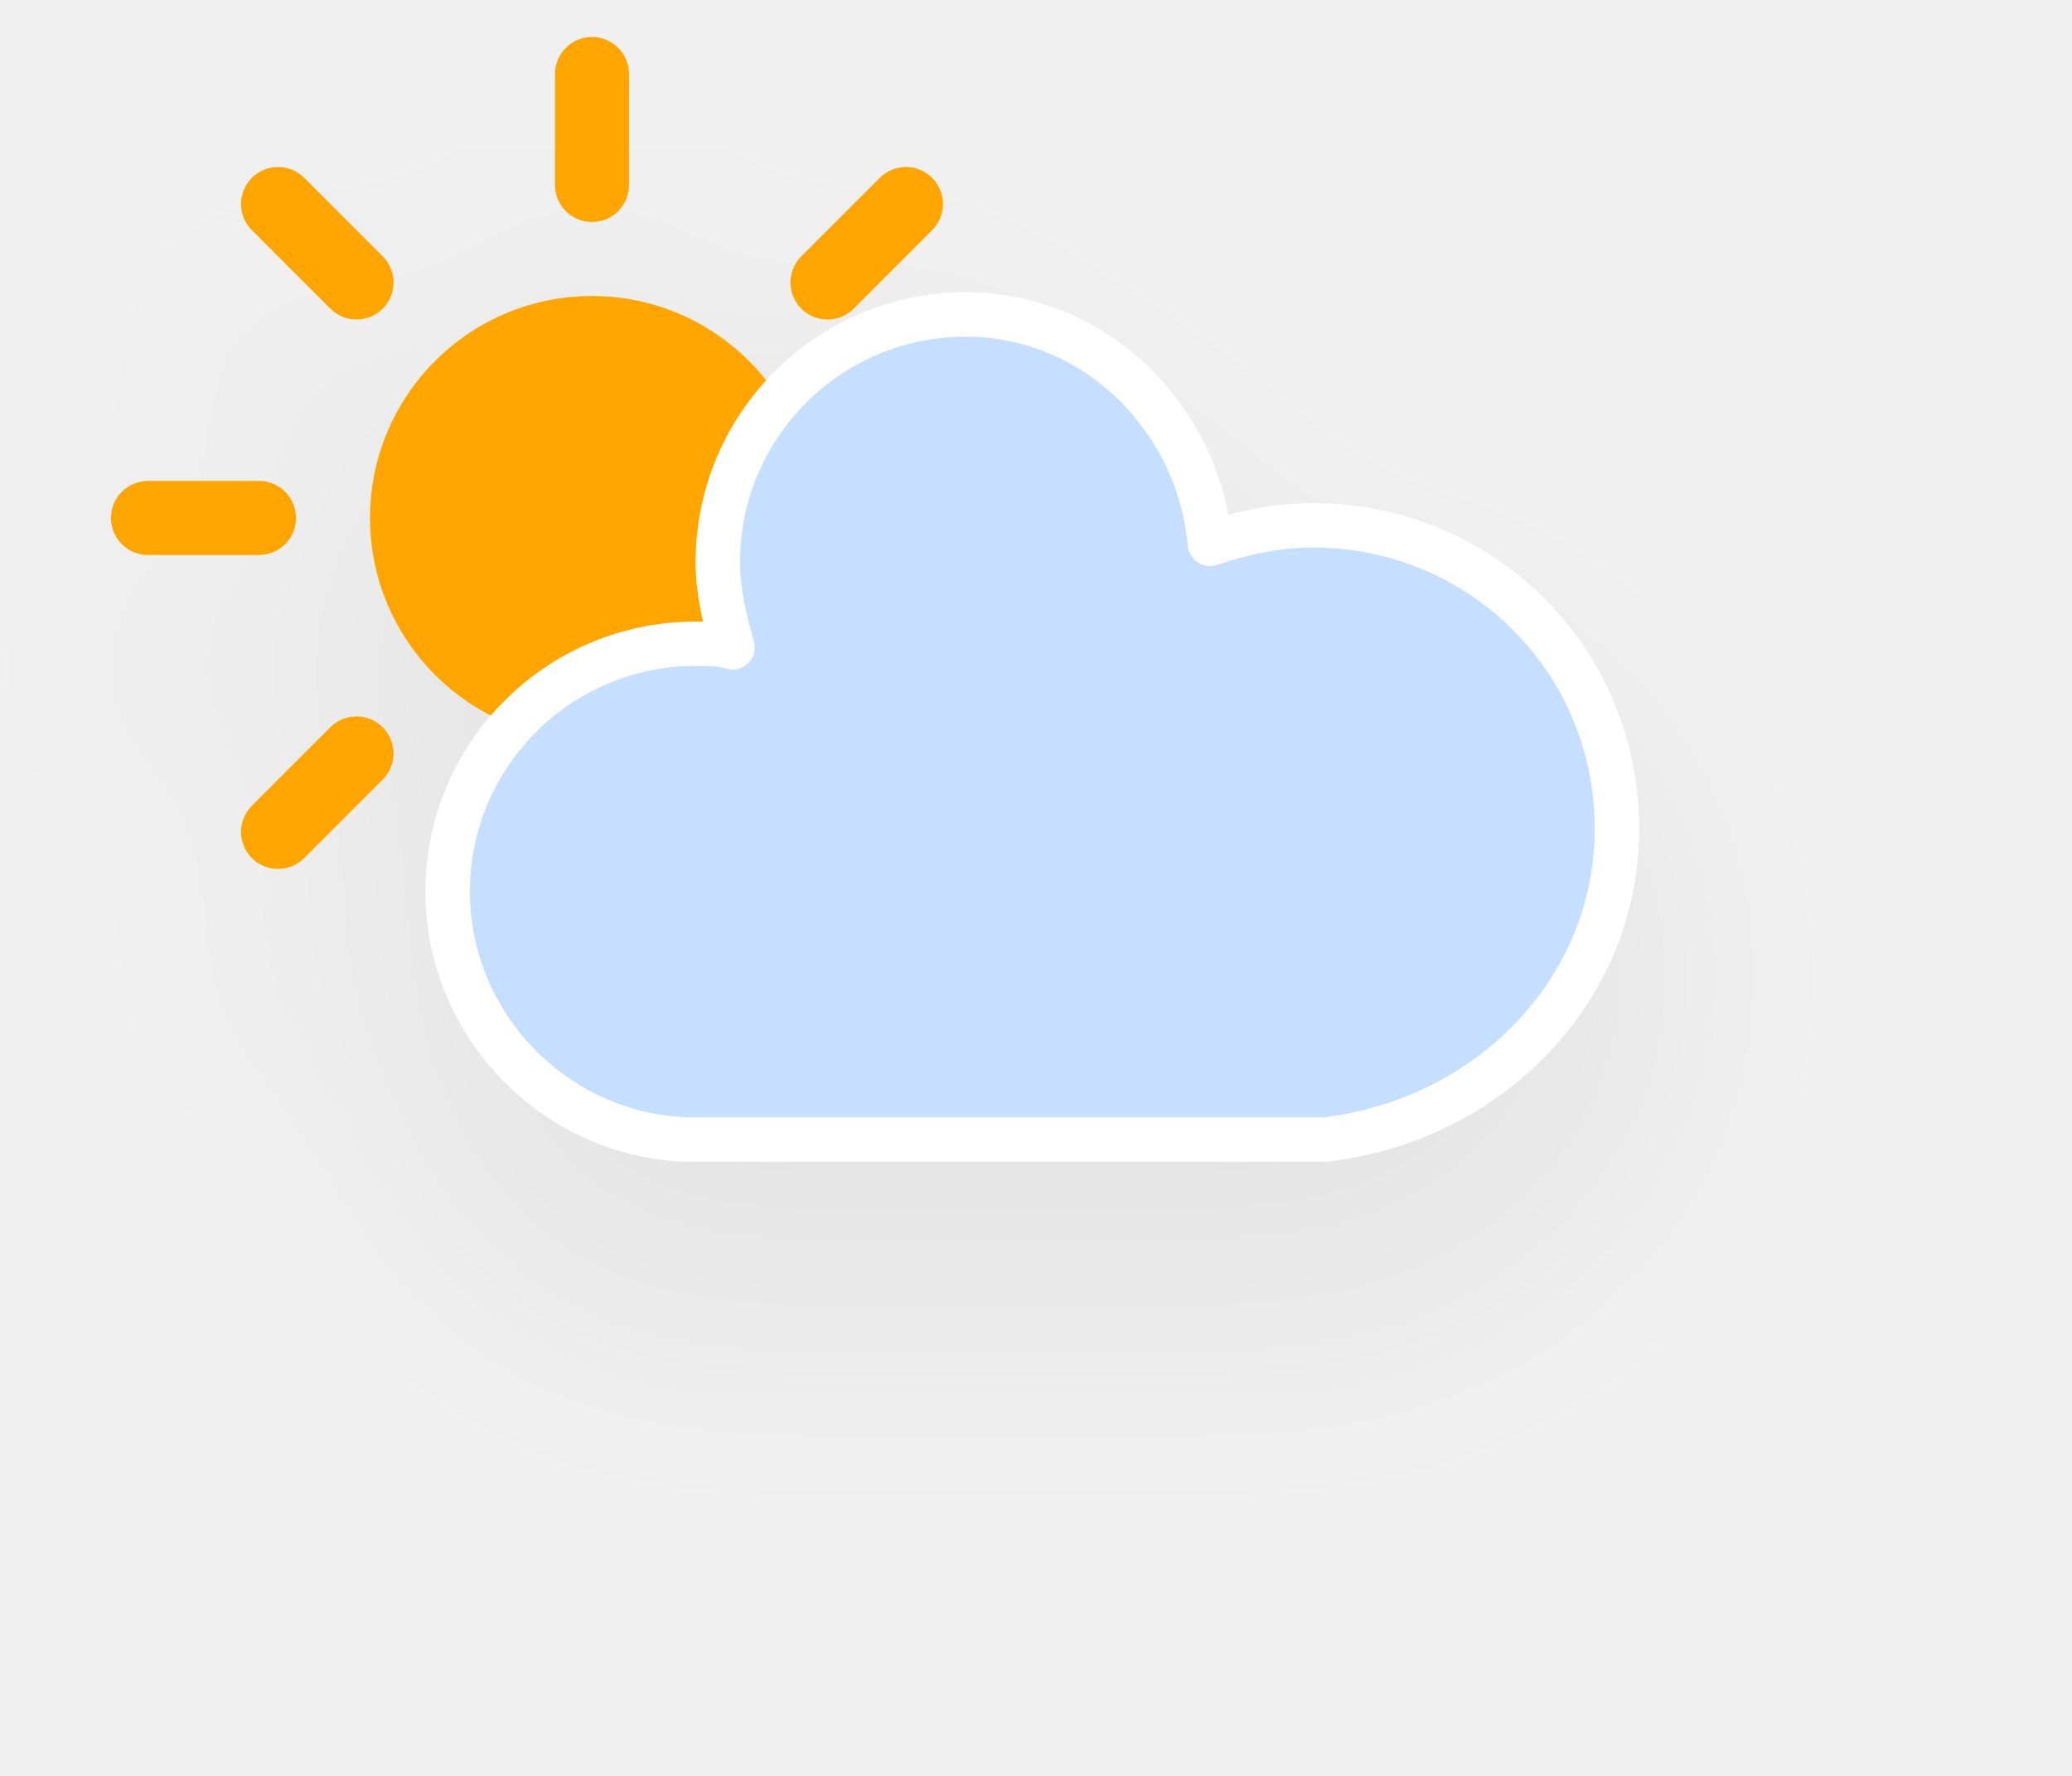
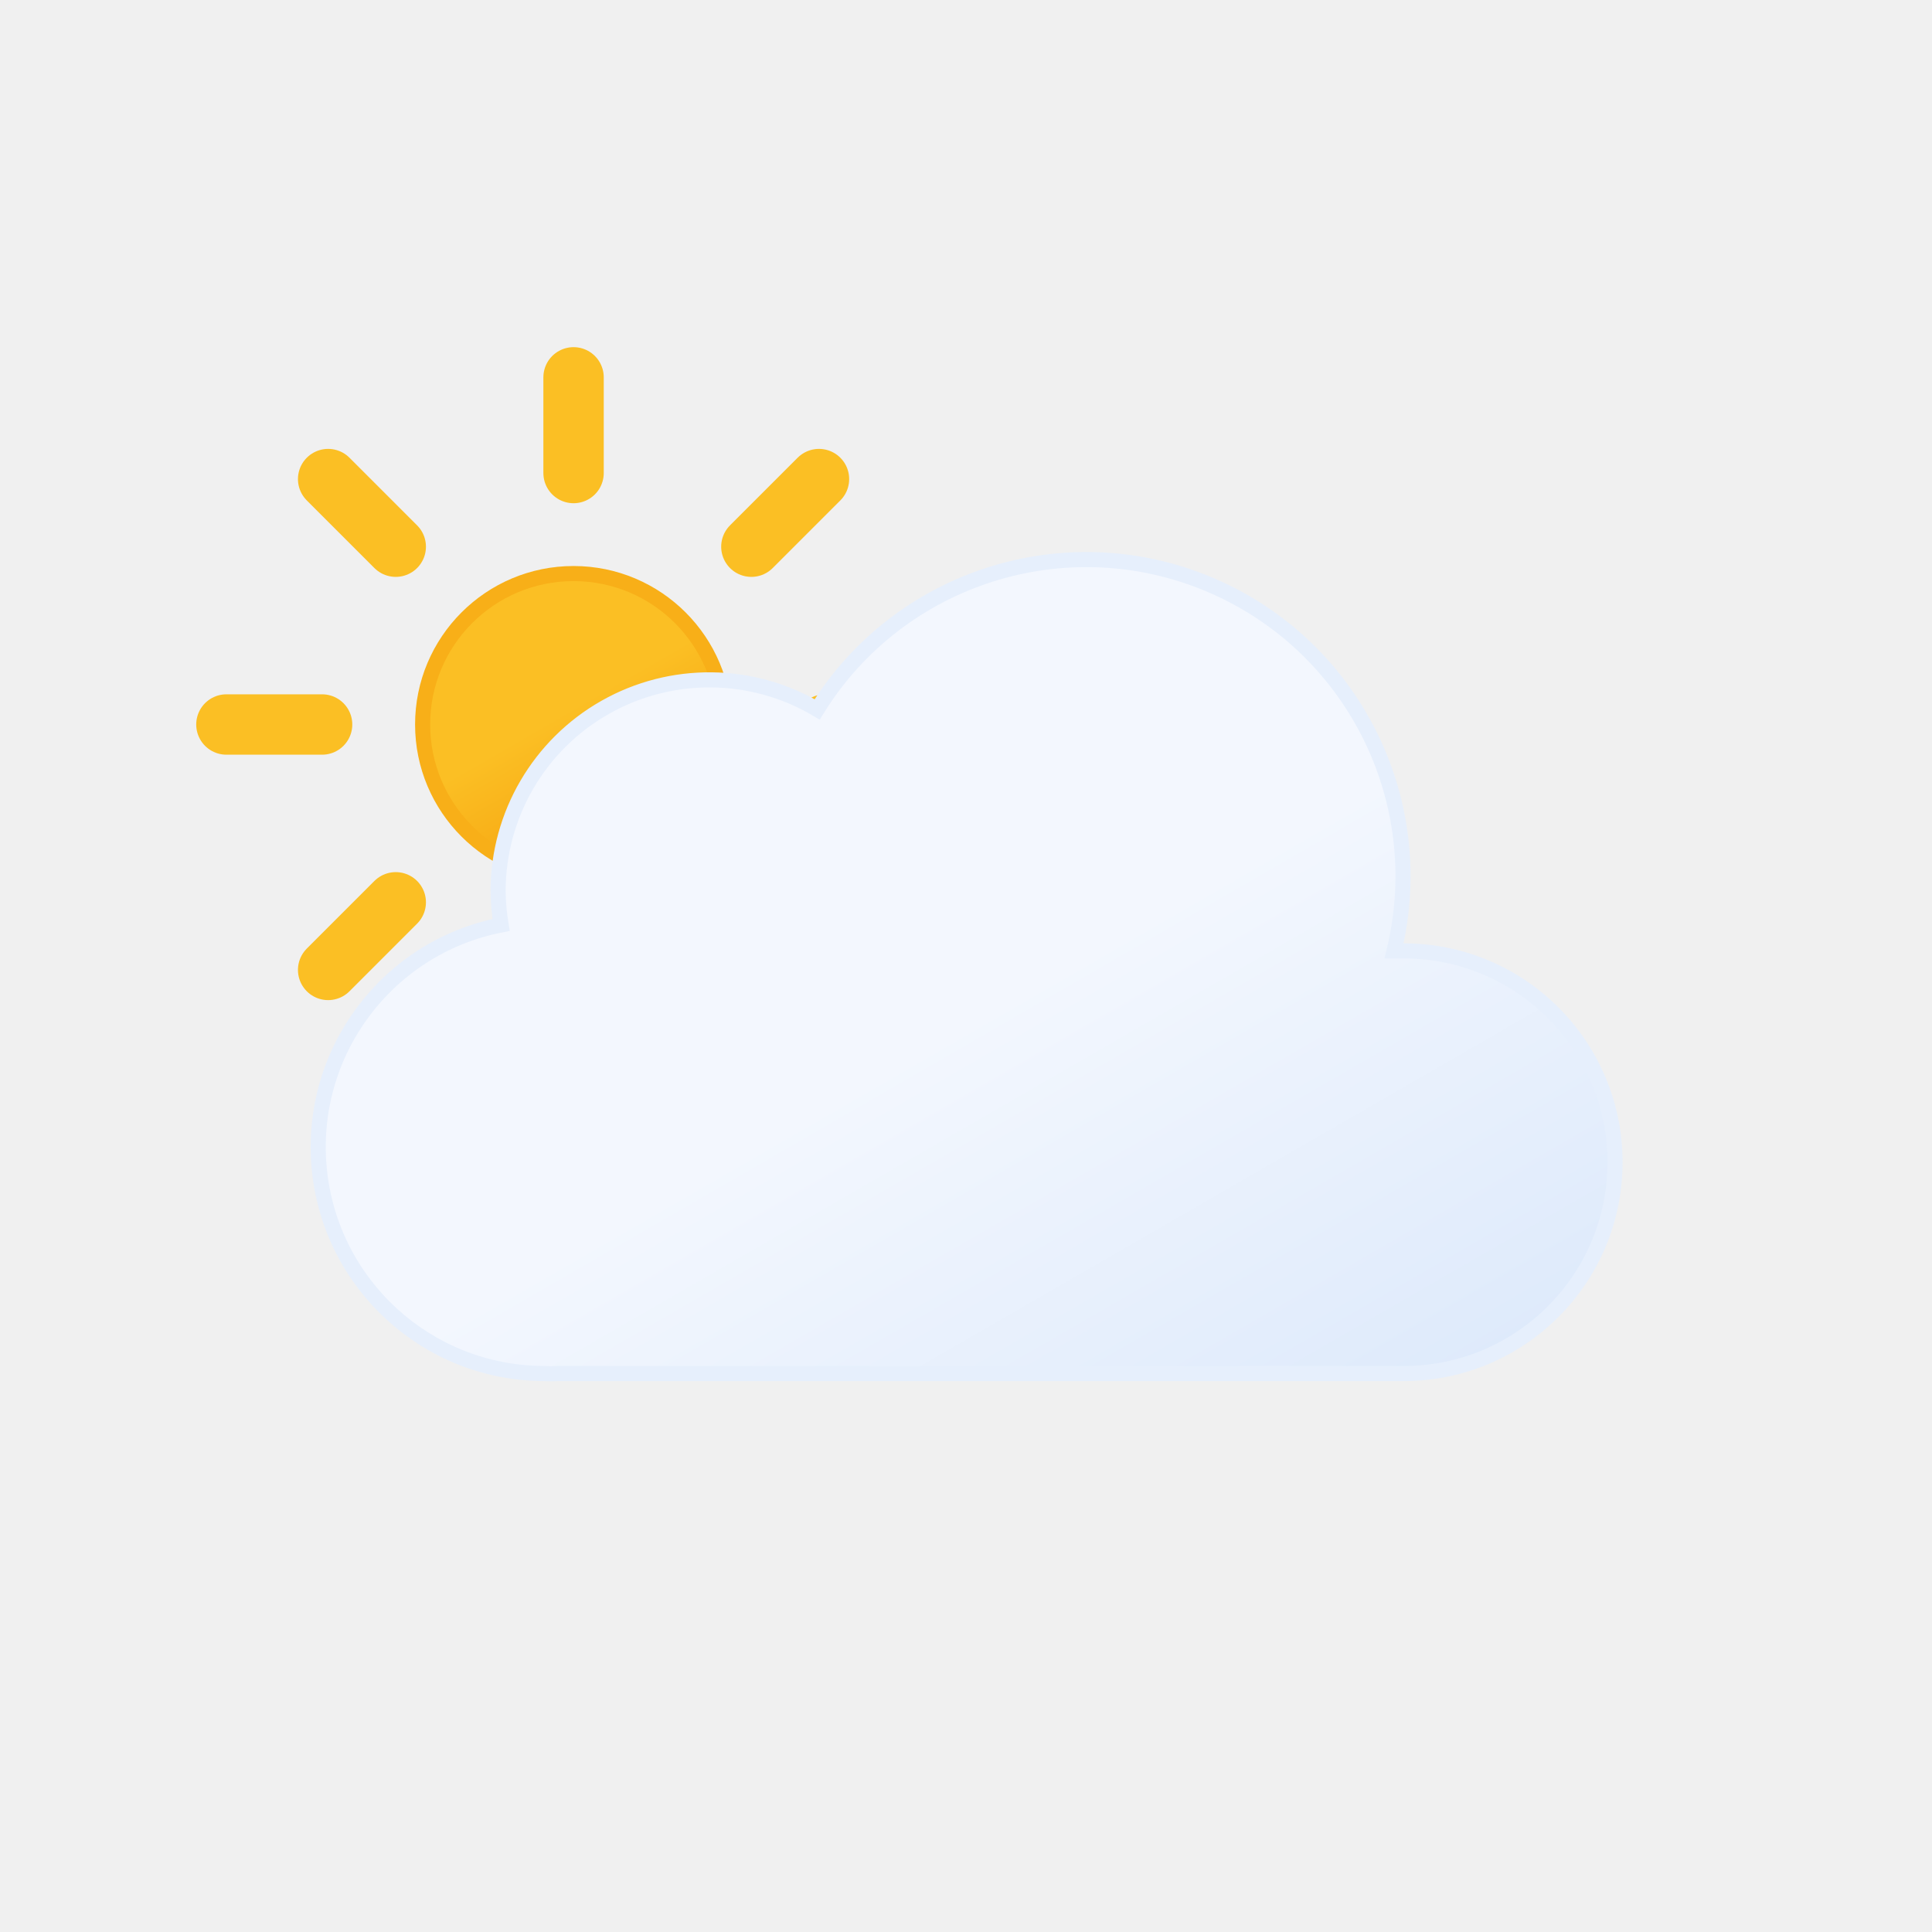
- <svg xmlns="http://www.w3.org/2000/svg" width="56" height="48" version="1.1">
+ <svg xmlns="http://www.w3.org/2000/svg" viewBox="0 0 64 64">
  <defs>
-     <filter id="blur" x="-.207" y="-.285" width="1.403" height="1.694">
-       <feGaussianBlur in="SourceAlpha" stdDeviation="3" />
-       <feOffset dx="0" dy="4" result="offsetblur" />
-       <feComponentTransfer>
-         <feFuncA slope="0.05" type="linear" />
-       </feComponentTransfer>
-       <feMerge>
-         <feMergeNode />
-         <feMergeNode in="SourceGraphic" />
-       </feMerge>
-     </filter>
-     <style type="text/css">
-       
-       /*
- ** CLOUDS
- */
-       @keyframes am-weather-cloud-2 {
-         0% {
-           -webkit-transform: translate(0px, 0px);
-           -moz-transform: translate(0px, 0px);
-           -ms-transform: translate(0px, 0px);
-           transform: translate(0px, 0px);
-         }
- 
-         50% {
-           -webkit-transform: translate(2px, 0px);
-           -moz-transform: translate(2px, 0px);
-           -ms-transform: translate(2px, 0px);
-           transform: translate(2px, 0px);
-         }
- 
-         100% {
-           -webkit-transform: translate(0px, 0px);
-           -moz-transform: translate(0px, 0px);
-           -ms-transform: translate(0px, 0px);
-           transform: translate(0px, 0px);
-         }
-       }
- 
-       .am-weather-cloud-2 {
-         -webkit-animation-name: am-weather-cloud-2;
-         -moz-animation-name: am-weather-cloud-2;
-         animation-name: am-weather-cloud-2;
-         -webkit-animation-duration: 3s;
-         -moz-animation-duration: 3s;
-         animation-duration: 3s;
-         -webkit-animation-timing-function: linear;
-         -moz-animation-timing-function: linear;
-         animation-timing-function: linear;
-         -webkit-animation-iteration-count: infinite;
-         -moz-animation-iteration-count: infinite;
-         animation-iteration-count: infinite;
-       }
- 
-       /*
- ** SUN
- */
-       @keyframes am-weather-sun {
-         0% {
-           -webkit-transform: rotate(0deg);
-           -moz-transform: rotate(0deg);
-           -ms-transform: rotate(0deg);
-           transform: rotate(0deg);
-         }
- 
-         100% {
-           -webkit-transform: rotate(360deg);
-           -moz-transform: rotate(360deg);
-           -ms-transform: rotate(360deg);
-           transform: rotate(360deg);
-         }
-       }
- 
-       .am-weather-sun {
-         -webkit-animation-name: am-weather-sun;
-         -moz-animation-name: am-weather-sun;
-         -ms-animation-name: am-weather-sun;
-         animation-name: am-weather-sun;
-         -webkit-animation-duration: 9s;
-         -moz-animation-duration: 9s;
-         -ms-animation-duration: 9s;
-         animation-duration: 9s;
-         -webkit-animation-timing-function: linear;
-         -moz-animation-timing-function: linear;
-         -ms-animation-timing-function: linear;
-         animation-timing-function: linear;
-         -webkit-animation-iteration-count: infinite;
-         -moz-animation-iteration-count: infinite;
-         -ms-animation-iteration-count: infinite;
-         animation-iteration-count: infinite;
-       }
- 
-       @keyframes am-weather-sun-shiny {
-         0% {
-           stroke-dasharray: 3px 10px;
-           stroke-dashoffset: 0px;
-         }
- 
-         50% {
-           stroke-dasharray: 0.1px 10px;
-           stroke-dashoffset: -1px;
-         }
- 
-         100% {
-           stroke-dasharray: 3px 10px;
-           stroke-dashoffset: 0px;
-         }
-       }
- 
-       .am-weather-sun-shiny line {
-         -webkit-animation-name: am-weather-sun-shiny;
-         -moz-animation-name: am-weather-sun-shiny;
-         -ms-animation-name: am-weather-sun-shiny;
-         animation-name: am-weather-sun-shiny;
-         -webkit-animation-duration: 2s;
-         -moz-animation-duration: 2s;
-         -ms-animation-duration: 2s;
-         animation-duration: 2s;
-         -webkit-animation-timing-function: linear;
-         -moz-animation-timing-function: linear;
-         -ms-animation-timing-function: linear;
-         animation-timing-function: linear;
-         -webkit-animation-iteration-count: infinite;
-         -moz-animation-iteration-count: infinite;
-         -ms-animation-iteration-count: infinite;
-         animation-iteration-count: infinite;
-       }
-       
-     </style>
+     <linearGradient id="a" x1="16.5" x2="21.5" y1="19.67" y2="28.33" gradientUnits="userSpaceOnUse">
+       <stop offset="0" stop-color="#fbbf24" />
+       <stop offset=".45" stop-color="#fbbf24" />
+       <stop offset="1" stop-color="#f59e0b" />
+     </linearGradient>
+     <linearGradient id="b" x1="22.56" x2="39.2" y1="21.96" y2="50.8" gradientUnits="userSpaceOnUse">
+       <stop offset="0" stop-color="#f3f7fe" />
+       <stop offset=".45" stop-color="#f3f7fe" />
+       <stop offset="1" stop-color="#deeafb" />
+     </linearGradient>
  </defs>
-   <g transform="translate(16,-2)" filter="url(#blur)">
-     <g transform="translate(0,16)">
-       <g class="am-weather-sun" style="-moz-animation-duration:9s;-moz-animation-iteration-count:infinite;-moz-animation-name:am-weather-sun;-moz-animation-timing-function:linear;-ms-animation-duration:9s;-ms-animation-iteration-count:infinite;-ms-animation-name:am-weather-sun;-ms-animation-timing-function:linear;-webkit-animation-duration:9s;-webkit-animation-iteration-count:infinite;-webkit-animation-name:am-weather-sun;-webkit-animation-timing-function:linear">
-         <line transform="translate(0,9)" y2="3" fill="none" stroke="#ffa500" stroke-linecap="round" stroke-width="2" />
-         <g transform="rotate(45)">
-           <line transform="translate(0,9)" y2="3" fill="none" stroke="#ffa500" stroke-linecap="round" stroke-width="2" />
-         </g>
-         <g transform="rotate(90)">
-           <line transform="translate(0,9)" y2="3" fill="none" stroke="#ffa500" stroke-linecap="round" stroke-width="2" />
-         </g>
-         <g transform="rotate(135)">
-           <line transform="translate(0,9)" y2="3" fill="none" stroke="#ffa500" stroke-linecap="round" stroke-width="2" />
-         </g>
-         <g transform="scale(-1)">
-           <line transform="translate(0,9)" y2="3" fill="none" stroke="#ffa500" stroke-linecap="round" stroke-width="2" />
-         </g>
-         <g transform="rotate(225)">
-           <line transform="translate(0,9)" y2="3" fill="none" stroke="#ffa500" stroke-linecap="round" stroke-width="2" />
-         </g>
-         <g transform="rotate(-90)">
-           <line transform="translate(0,9)" y2="3" fill="none" stroke="#ffa500" stroke-linecap="round" stroke-width="2" />
-         </g>
-         <g transform="rotate(-45)">
-           <line transform="translate(0,9)" y2="3" fill="none" stroke="#ffa500" stroke-linecap="round" stroke-width="2" />
-         </g>
-         <circle r="5" fill="#ffa500" stroke="#ffa500" stroke-width="2" />
-       </g>
-     </g>
-     <g class="am-weather-cloud-2" style="-moz-animation-duration:3s;-moz-animation-iteration-count:infinite;-moz-animation-name:am-weather-cloud-2;-moz-animation-timing-function:linear;-webkit-animation-duration:3s;-webkit-animation-iteration-count:infinite;-webkit-animation-name:am-weather-cloud-2;-webkit-animation-timing-function:linear">
-       <path transform="translate(-20,-11)" d="m47.7 35.4c0-4.6-3.7-8.2-8.2-8.2-1 0-1.9 0.2-2.8 0.5-0.3-3.4-3.1-6.2-6.6-6.2-3.7 0-6.7 3-6.7 6.7 0 0.8 0.2 1.6 0.4 2.3-0.3-0.1-0.7-0.1-1-0.1-3.7 0-6.7 3-6.7 6.7 0 3.6 2.9 6.6 6.5 6.7h17.2c4.4-0.5 7.9-4 7.9-8.4z" fill="#c6deff" stroke="#fff" stroke-linejoin="round" stroke-width="1.2" />
-     </g>
-   </g>
+   <circle cx="19" cy="24" r="5" fill="url(#a)" stroke="#f8af18" stroke-miterlimit="10" stroke-width=".5" />
+   <path fill="none" stroke="#fbbf24" stroke-linecap="round" stroke-miterlimit="10" stroke-width="2" d="M19 15.67V12.5m0 23v-3.17m5.89-14.22l2.24-2.24M10.87 32.13l2.24-2.24m0-11.78l-2.24-2.24m16.26 16.26l-2.24-2.24M7.5 24h3.17m19.83 0h-3.17">
+     <animateTransform attributeName="transform" dur="45s" repeatCount="indefinite" type="rotate" values="0 19 24; 360 19 24" />
+   </path>
+   <path fill="url(#b)" stroke="#e6effc" stroke-miterlimit="10" stroke-width=".5" d="M46.5 31.5h-.32a10.49 10.49 0 00-19.11-8 7 7 0 00-10.57 6 7.21 7.21 0 00.1 1.14A7.5 7.5 0 0018 45.5a4.19 4.19 0 00.5 0v0h28a7 7 0 000-14z" />
</svg>
